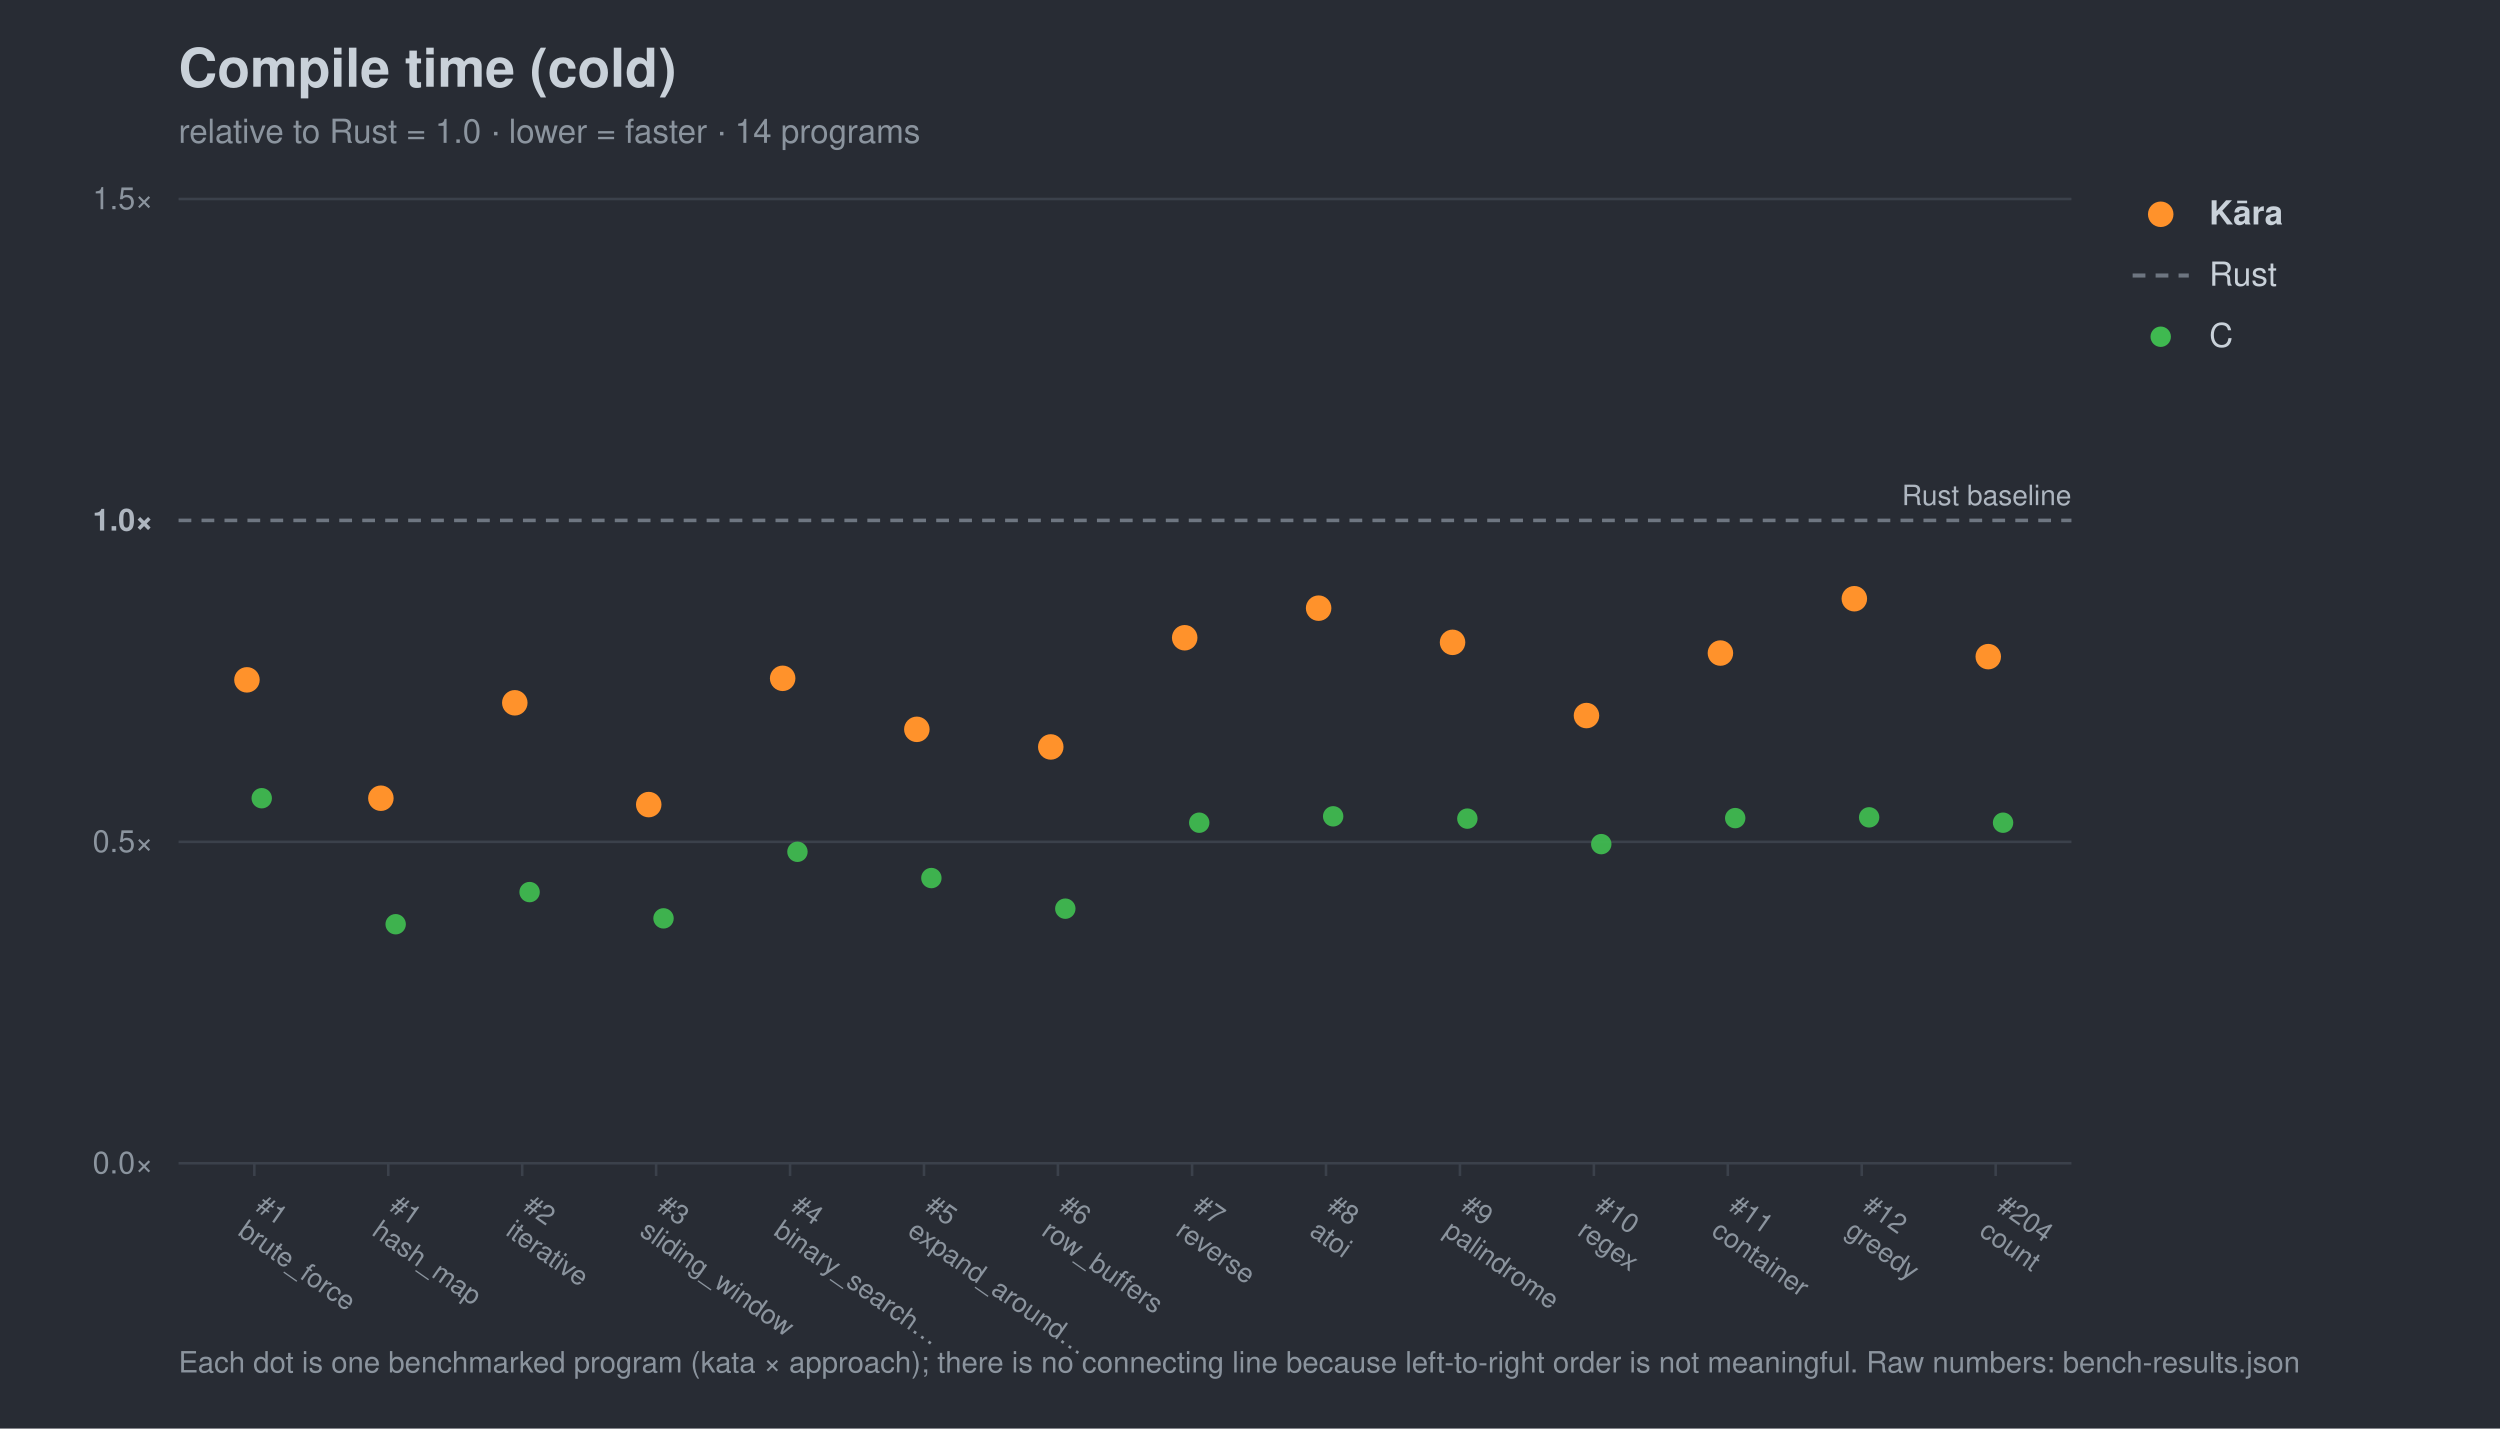
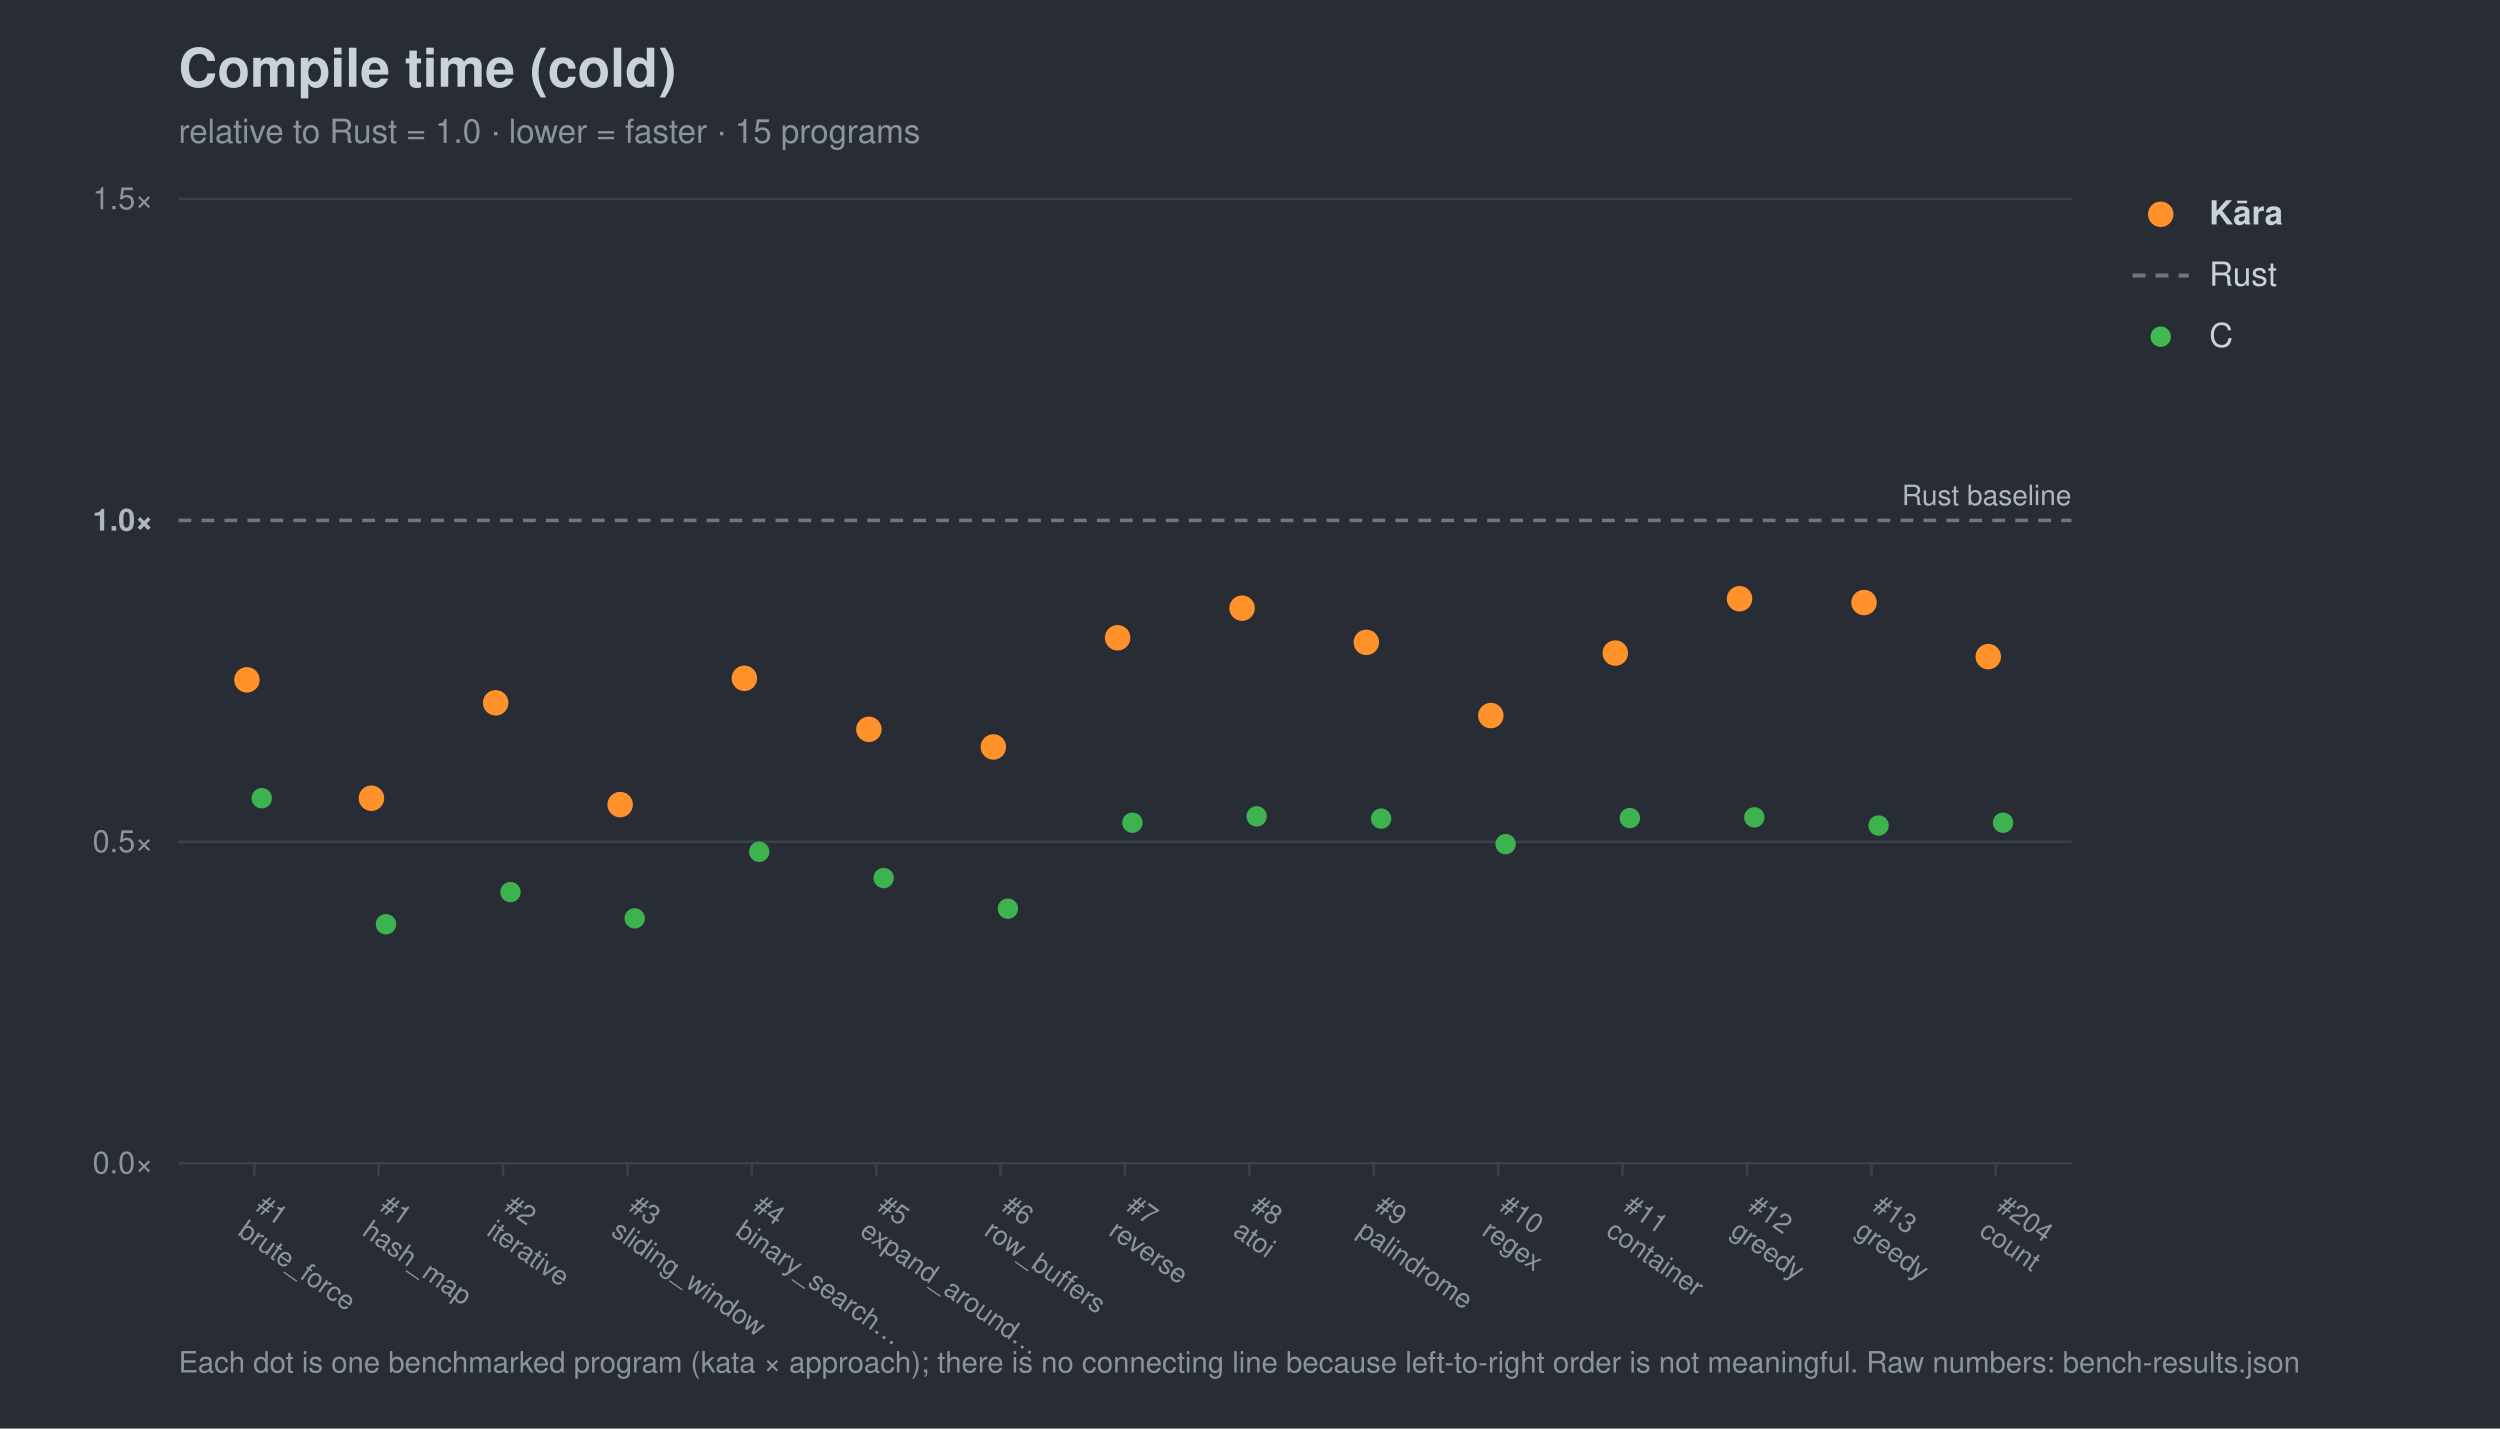
<svg xmlns="http://www.w3.org/2000/svg" width="980" height="560" viewBox="0 0 980 560" font-family="-apple-system,Segoe UI,Helvetica,Arial,sans-serif">
  <rect width="980" height="560" fill="#282c34" />
  <text x="70" y="34" font-size="21" font-weight="700" fill="#c9d1d9">Compile time (cold)</text>
-   <text x="70" y="56" font-size="13" fill="#8b949e">relative to Rust = 1.0 · lower = faster · 14 programs</text>
+   <text x="70" y="56" font-size="13" fill="#8b949e">relative to Rust = 1.0 · lower = faster · 15 programs</text>
  <line x1="70" y1="456.0" x2="812" y2="456.0" stroke="#3b414b" stroke-width="1" />
  <text x="60" y="460.0" font-size="12" text-anchor="end" fill="#8b949e">0.0×</text>
  <line x1="70" y1="330.0" x2="812" y2="330.0" stroke="#3b414b" stroke-width="1" />
  <text x="60" y="334.0" font-size="12" text-anchor="end" fill="#8b949e">0.5×</text>
  <line x1="70" y1="204.0" x2="812" y2="204.0" stroke="#6e7681" stroke-width="1.4" stroke-dasharray="5 4" />
  <text x="60" y="208.0" font-size="12" text-anchor="end" fill="#aeb6c0" font-weight="700">1.0×</text>
  <line x1="70" y1="78.0" x2="812" y2="78.0" stroke="#3b414b" stroke-width="1" />
  <text x="60" y="82.0" font-size="12" text-anchor="end" fill="#8b949e">1.5×</text>
  <text x="812" y="198.0" font-size="11" text-anchor="end" fill="#aeb6c0">Rust baseline</text>
  <line x1="99.7" y1="456" x2="99.7" y2="461" stroke="#3b414b" />
  <g transform="translate(99.7,474) rotate(35)">
    <text x="0" y="0" font-size="10.5" fill="#8b949e">#1</text>
    <text x="0" y="12" font-size="10.5" fill="#8b949e">brute_force</text>
  </g>
-   <line x1="152.2" y1="456" x2="152.2" y2="461" stroke="#3b414b" />
-   <g transform="translate(152.2,474) rotate(35)">
+   <line x1="148.4" y1="456" x2="148.4" y2="461" stroke="#3b414b" />
+   <g transform="translate(148.4,474) rotate(35)">
    <text x="0" y="0" font-size="10.5" fill="#8b949e">#1</text>
    <text x="0" y="12" font-size="10.5" fill="#8b949e">hash_map</text>
  </g>
-   <line x1="204.7" y1="456" x2="204.7" y2="461" stroke="#3b414b" />
-   <g transform="translate(204.7,474) rotate(35)">
+   <line x1="197.2" y1="456" x2="197.2" y2="461" stroke="#3b414b" />
+   <g transform="translate(197.2,474) rotate(35)">
    <text x="0" y="0" font-size="10.5" fill="#8b949e">#2</text>
    <text x="0" y="12" font-size="10.5" fill="#8b949e">iterative</text>
  </g>
-   <line x1="257.2" y1="456" x2="257.2" y2="461" stroke="#3b414b" />
-   <g transform="translate(257.2,474) rotate(35)">
+   <line x1="246.0" y1="456" x2="246.0" y2="461" stroke="#3b414b" />
+   <g transform="translate(246.0,474) rotate(35)">
    <text x="0" y="0" font-size="10.5" fill="#8b949e">#3</text>
    <text x="0" y="12" font-size="10.5" fill="#8b949e">sliding_window</text>
  </g>
-   <line x1="309.7" y1="456" x2="309.7" y2="461" stroke="#3b414b" />
-   <g transform="translate(309.7,474) rotate(35)">
+   <line x1="294.7" y1="456" x2="294.7" y2="461" stroke="#3b414b" />
+   <g transform="translate(294.7,474) rotate(35)">
    <text x="0" y="0" font-size="10.5" fill="#8b949e">#4</text>
    <text x="0" y="12" font-size="10.5" fill="#8b949e">binary_search…</text>
  </g>
-   <line x1="362.2" y1="456" x2="362.2" y2="461" stroke="#3b414b" />
-   <g transform="translate(362.2,474) rotate(35)">
+   <line x1="343.5" y1="456" x2="343.5" y2="461" stroke="#3b414b" />
+   <g transform="translate(343.5,474) rotate(35)">
    <text x="0" y="0" font-size="10.5" fill="#8b949e">#5</text>
    <text x="0" y="12" font-size="10.5" fill="#8b949e">expand_around…</text>
  </g>
-   <line x1="414.7" y1="456" x2="414.7" y2="461" stroke="#3b414b" />
-   <g transform="translate(414.7,474) rotate(35)">
+   <line x1="392.2" y1="456" x2="392.2" y2="461" stroke="#3b414b" />
+   <g transform="translate(392.2,474) rotate(35)">
    <text x="0" y="0" font-size="10.5" fill="#8b949e">#6</text>
    <text x="0" y="12" font-size="10.5" fill="#8b949e">row_buffers</text>
  </g>
-   <line x1="467.3" y1="456" x2="467.3" y2="461" stroke="#3b414b" />
-   <g transform="translate(467.3,474) rotate(35)">
+   <line x1="441.0" y1="456" x2="441.0" y2="461" stroke="#3b414b" />
+   <g transform="translate(441.0,474) rotate(35)">
    <text x="0" y="0" font-size="10.5" fill="#8b949e">#7</text>
    <text x="0" y="12" font-size="10.5" fill="#8b949e">reverse</text>
  </g>
-   <line x1="519.8" y1="456" x2="519.8" y2="461" stroke="#3b414b" />
-   <g transform="translate(519.8,474) rotate(35)">
+   <line x1="489.8" y1="456" x2="489.8" y2="461" stroke="#3b414b" />
+   <g transform="translate(489.8,474) rotate(35)">
    <text x="0" y="0" font-size="10.5" fill="#8b949e">#8</text>
    <text x="0" y="12" font-size="10.5" fill="#8b949e">atoi</text>
  </g>
-   <line x1="572.3" y1="456" x2="572.3" y2="461" stroke="#3b414b" />
-   <g transform="translate(572.3,474) rotate(35)">
+   <line x1="538.5" y1="456" x2="538.5" y2="461" stroke="#3b414b" />
+   <g transform="translate(538.5,474) rotate(35)">
    <text x="0" y="0" font-size="10.5" fill="#8b949e">#9</text>
    <text x="0" y="12" font-size="10.5" fill="#8b949e">palindrome</text>
  </g>
-   <line x1="624.8" y1="456" x2="624.8" y2="461" stroke="#3b414b" />
-   <g transform="translate(624.8,474) rotate(35)">
+   <line x1="587.3" y1="456" x2="587.3" y2="461" stroke="#3b414b" />
+   <g transform="translate(587.3,474) rotate(35)">
    <text x="0" y="0" font-size="10.5" fill="#8b949e">#10</text>
    <text x="0" y="12" font-size="10.5" fill="#8b949e">regex</text>
  </g>
-   <line x1="677.3" y1="456" x2="677.3" y2="461" stroke="#3b414b" />
-   <g transform="translate(677.3,474) rotate(35)">
+   <line x1="636.0" y1="456" x2="636.0" y2="461" stroke="#3b414b" />
+   <g transform="translate(636.0,474) rotate(35)">
    <text x="0" y="0" font-size="10.5" fill="#8b949e">#11</text>
    <text x="0" y="12" font-size="10.5" fill="#8b949e">container</text>
  </g>
-   <line x1="729.8" y1="456" x2="729.8" y2="461" stroke="#3b414b" />
-   <g transform="translate(729.8,474) rotate(35)">
+   <line x1="684.8" y1="456" x2="684.8" y2="461" stroke="#3b414b" />
+   <g transform="translate(684.8,474) rotate(35)">
    <text x="0" y="0" font-size="10.5" fill="#8b949e">#12</text>
+     <text x="0" y="12" font-size="10.5" fill="#8b949e">greedy</text>
+   </g>
+   <line x1="733.6" y1="456" x2="733.6" y2="461" stroke="#3b414b" />
+   <g transform="translate(733.6,474) rotate(35)">
+     <text x="0" y="0" font-size="10.5" fill="#8b949e">#13</text>
    <text x="0" y="12" font-size="10.5" fill="#8b949e">greedy</text>
  </g>
  <line x1="782.3" y1="456" x2="782.3" y2="461" stroke="#3b414b" />
  <g transform="translate(782.3,474) rotate(35)">
    <text x="0" y="0" font-size="10.5" fill="#8b949e">#204</text>
    <text x="0" y="12" font-size="10.5" fill="#8b949e">count</text>
  </g>
  <circle cx="102.6" cy="312.9" r="4.0" fill="#3fb950" opacity="0.95" />
-   <circle cx="155.1" cy="362.3" r="4.0" fill="#3fb950" opacity="0.95" />
-   <circle cx="207.6" cy="349.7" r="4.0" fill="#3fb950" opacity="0.95" />
-   <circle cx="260.1" cy="360.0" r="4.0" fill="#3fb950" opacity="0.95" />
-   <circle cx="312.6" cy="333.9" r="4.0" fill="#3fb950" opacity="0.95" />
-   <circle cx="365.1" cy="344.2" r="4.0" fill="#3fb950" opacity="0.95" />
-   <circle cx="417.6" cy="356.2" r="4.0" fill="#3fb950" opacity="0.95" />
-   <circle cx="470.1" cy="322.5" r="4.0" fill="#3fb950" opacity="0.95" />
-   <circle cx="522.6" cy="320.0" r="4.0" fill="#3fb950" opacity="0.95" />
-   <circle cx="575.2" cy="320.9" r="4.0" fill="#3fb950" opacity="0.95" />
-   <circle cx="627.7" cy="330.9" r="4.0" fill="#3fb950" opacity="0.95" />
-   <circle cx="680.2" cy="320.7" r="4.0" fill="#3fb950" opacity="0.95" />
-   <circle cx="732.7" cy="320.4" r="4.0" fill="#3fb950" opacity="0.95" />
+   <circle cx="151.3" cy="362.3" r="4.0" fill="#3fb950" opacity="0.95" />
+   <circle cx="200.1" cy="349.7" r="4.0" fill="#3fb950" opacity="0.95" />
+   <circle cx="248.8" cy="360.0" r="4.0" fill="#3fb950" opacity="0.95" />
+   <circle cx="297.6" cy="333.9" r="4.0" fill="#3fb950" opacity="0.95" />
+   <circle cx="346.4" cy="344.2" r="4.0" fill="#3fb950" opacity="0.95" />
+   <circle cx="395.1" cy="356.2" r="4.0" fill="#3fb950" opacity="0.95" />
+   <circle cx="443.9" cy="322.5" r="4.0" fill="#3fb950" opacity="0.95" />
+   <circle cx="492.6" cy="320.0" r="4.0" fill="#3fb950" opacity="0.95" />
+   <circle cx="541.4" cy="320.9" r="4.0" fill="#3fb950" opacity="0.95" />
+   <circle cx="590.2" cy="330.9" r="4.0" fill="#3fb950" opacity="0.95" />
+   <circle cx="638.9" cy="320.7" r="4.0" fill="#3fb950" opacity="0.95" />
+   <circle cx="687.7" cy="320.4" r="4.0" fill="#3fb950" opacity="0.95" />
+   <circle cx="736.4" cy="323.6" r="4.0" fill="#3fb950" opacity="0.95" />
  <circle cx="785.2" cy="322.5" r="4.0" fill="#3fb950" opacity="0.95" />
  <circle cx="96.8" cy="266.5" r="5.0" fill="#ff922b" opacity="1.0" />
-   <circle cx="149.3" cy="312.9" r="5.0" fill="#ff922b" opacity="1.0" />
-   <circle cx="201.8" cy="275.5" r="5.0" fill="#ff922b" opacity="1.0" />
-   <circle cx="254.3" cy="315.4" r="5.0" fill="#ff922b" opacity="1.0" />
-   <circle cx="306.8" cy="265.9" r="5.0" fill="#ff922b" opacity="1.0" />
-   <circle cx="359.4" cy="285.9" r="5.0" fill="#ff922b" opacity="1.0" />
-   <circle cx="411.9" cy="292.8" r="5.0" fill="#ff922b" opacity="1.0" />
-   <circle cx="464.4" cy="250.0" r="5.0" fill="#ff922b" opacity="1.0" />
-   <circle cx="516.9" cy="238.4" r="5.0" fill="#ff922b" opacity="1.0" />
-   <circle cx="569.4" cy="251.8" r="5.0" fill="#ff922b" opacity="1.0" />
-   <circle cx="621.9" cy="280.5" r="5.0" fill="#ff922b" opacity="1.0" />
-   <circle cx="674.4" cy="256.0" r="5.0" fill="#ff922b" opacity="1.0" />
-   <circle cx="726.9" cy="234.7" r="5.0" fill="#ff922b" opacity="1.0" />
+   <circle cx="145.6" cy="312.9" r="5.0" fill="#ff922b" opacity="1.0" />
+   <circle cx="194.3" cy="275.5" r="5.0" fill="#ff922b" opacity="1.0" />
+   <circle cx="243.1" cy="315.4" r="5.0" fill="#ff922b" opacity="1.0" />
+   <circle cx="291.8" cy="265.9" r="5.0" fill="#ff922b" opacity="1.0" />
+   <circle cx="340.6" cy="285.9" r="5.0" fill="#ff922b" opacity="1.0" />
+   <circle cx="389.4" cy="292.8" r="5.0" fill="#ff922b" opacity="1.0" />
+   <circle cx="438.1" cy="250.0" r="5.0" fill="#ff922b" opacity="1.0" />
+   <circle cx="486.9" cy="238.4" r="5.0" fill="#ff922b" opacity="1.0" />
+   <circle cx="535.6" cy="251.8" r="5.0" fill="#ff922b" opacity="1.0" />
+   <circle cx="584.4" cy="280.5" r="5.0" fill="#ff922b" opacity="1.0" />
+   <circle cx="633.2" cy="256.0" r="5.0" fill="#ff922b" opacity="1.0" />
+   <circle cx="681.9" cy="234.7" r="5.0" fill="#ff922b" opacity="1.0" />
+   <circle cx="730.7" cy="236.2" r="5.0" fill="#ff922b" opacity="1.0" />
  <circle cx="779.4" cy="257.4" r="5.0" fill="#ff922b" opacity="1.0" />
  <circle cx="847" cy="84" r="5" fill="#ff922b" />
  <text x="866" y="88" font-size="13" fill="#c9d1d9" font-weight="700">Kāra</text>
  <line x1="836" y1="108" x2="858" y2="108" stroke="#6e7681" stroke-width="1.6" stroke-dasharray="5 4" />
  <text x="866" y="112" font-size="13" fill="#c9d1d9" font-weight="400">Rust</text>
  <circle cx="847" cy="132" r="4" fill="#3fb950" />
  <text x="866" y="136" font-size="13" fill="#c9d1d9" font-weight="400">C</text>
  <text x="70" y="538" font-size="11.5" fill="#8b949e">Each dot is one benchmarked program (kata × approach); there is no connecting line because left-to-right order is not meaningful. Raw numbers: bench-results.json</text>
</svg>
